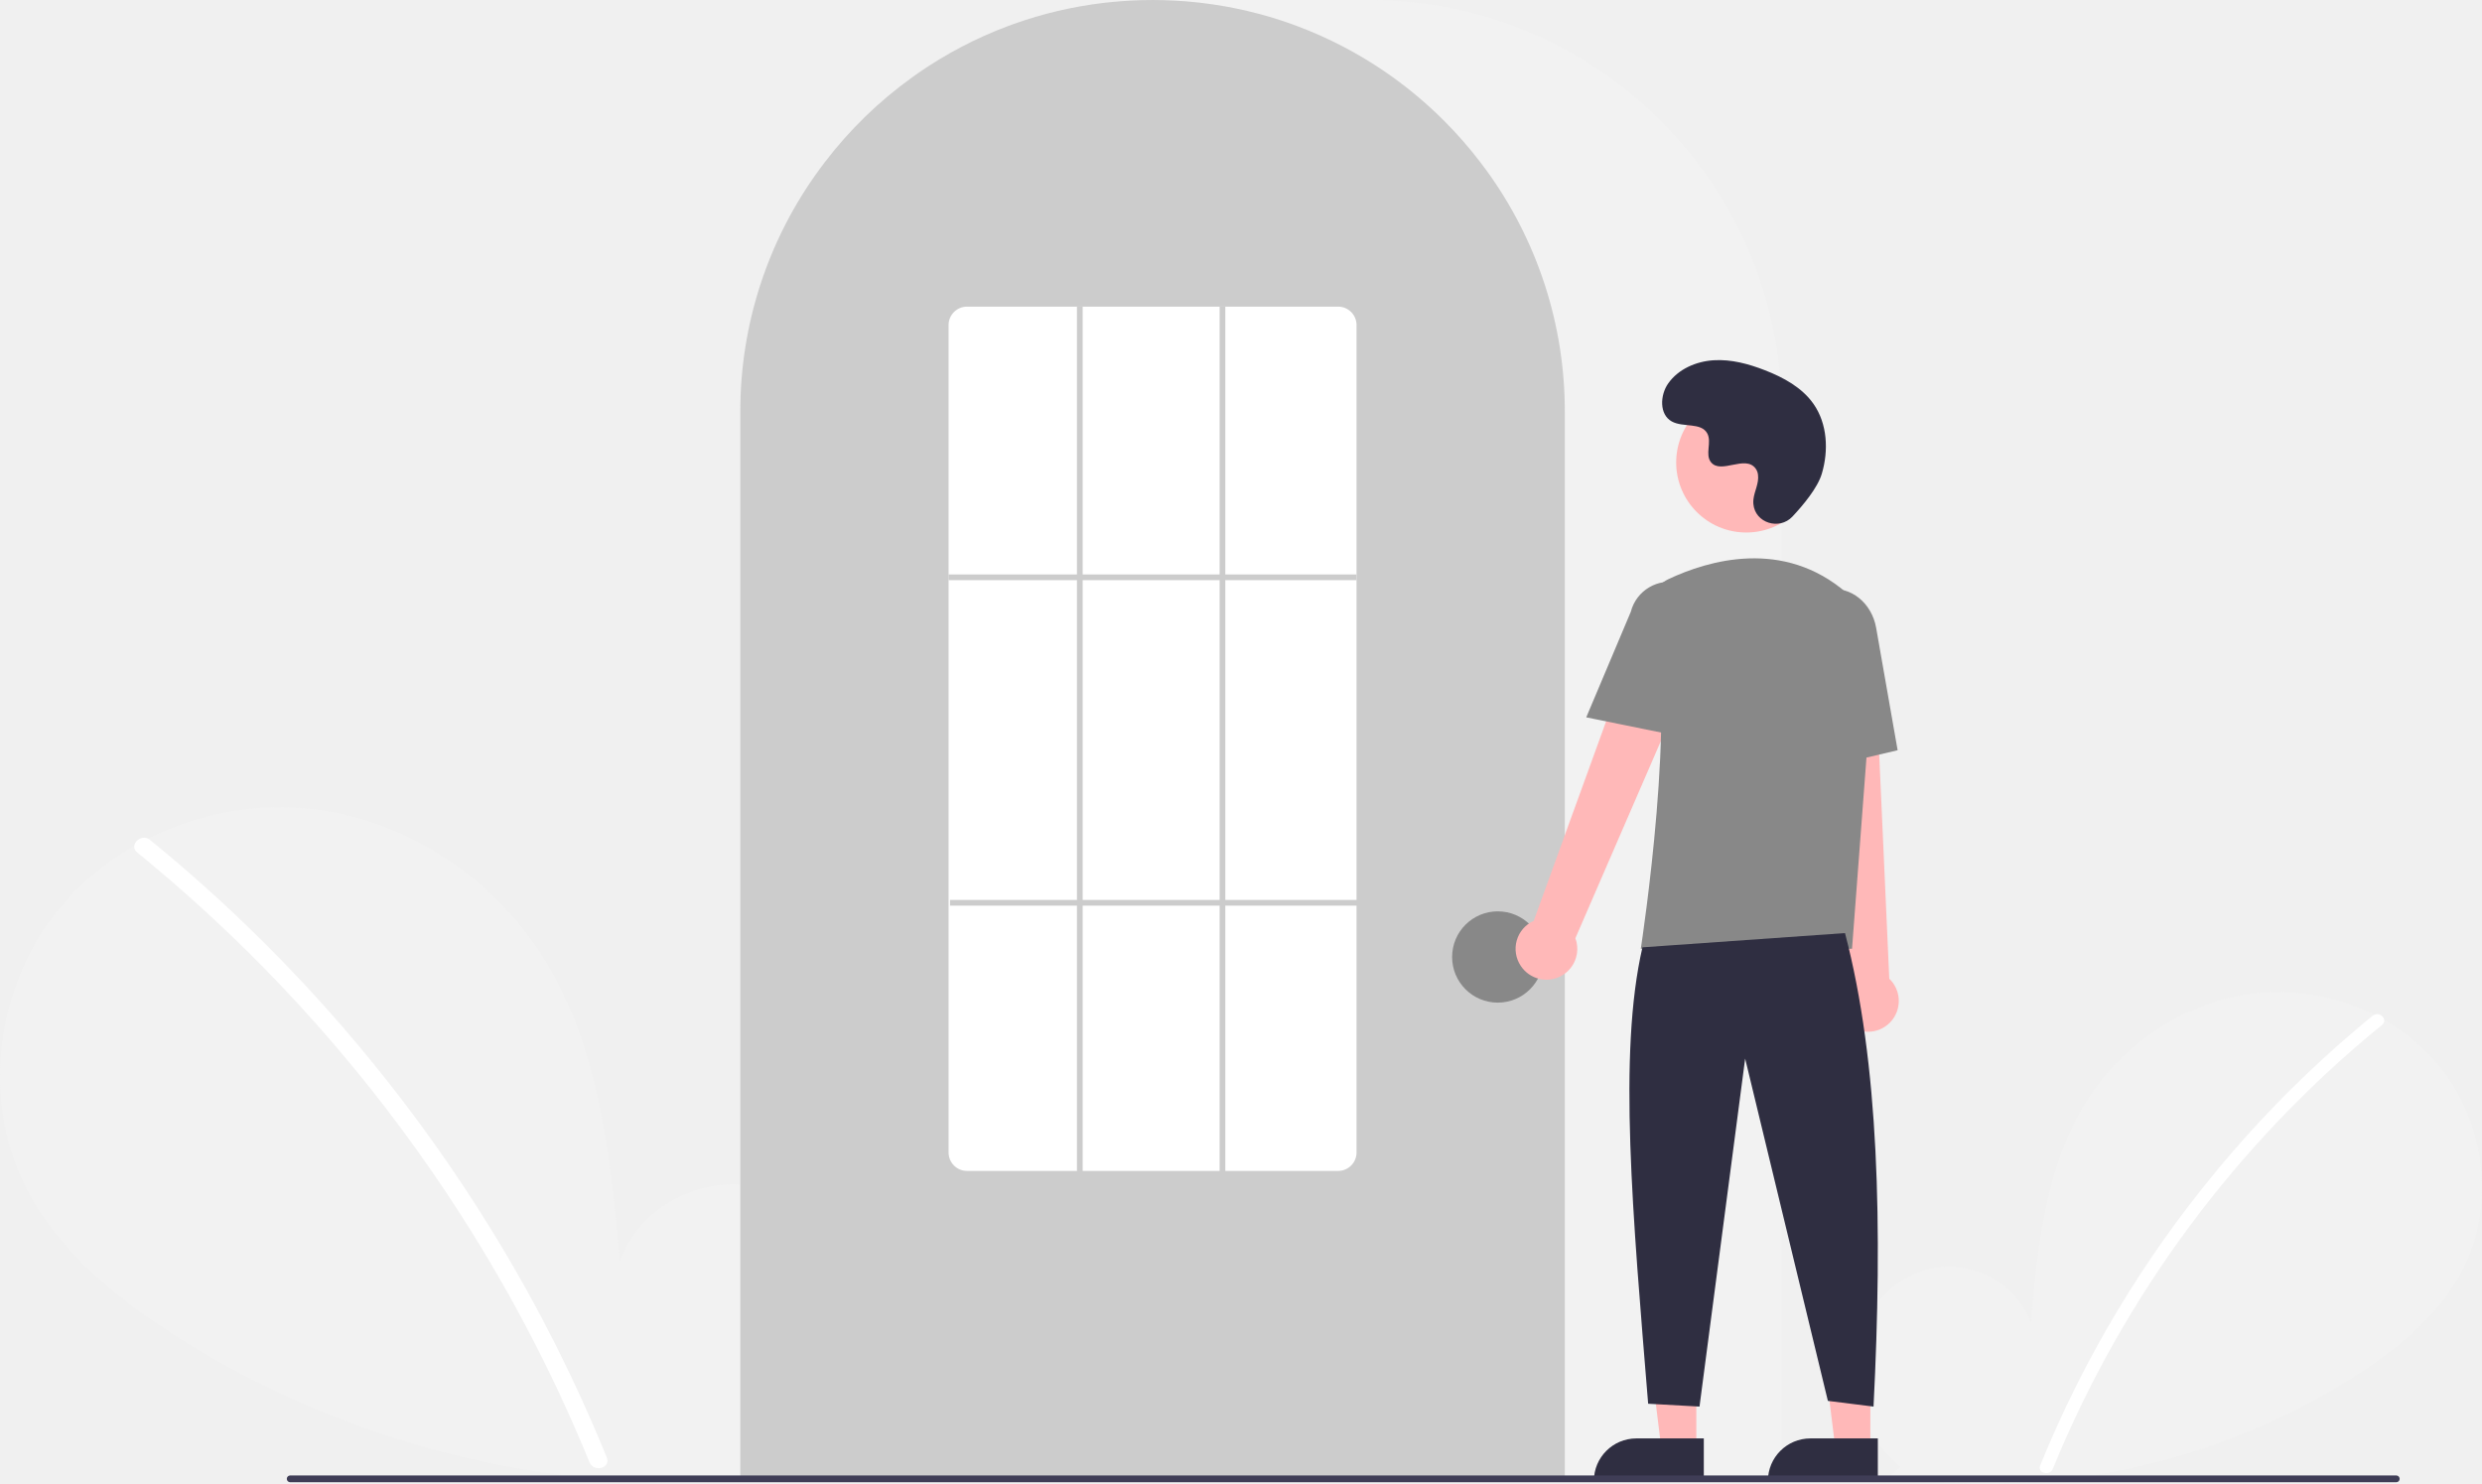
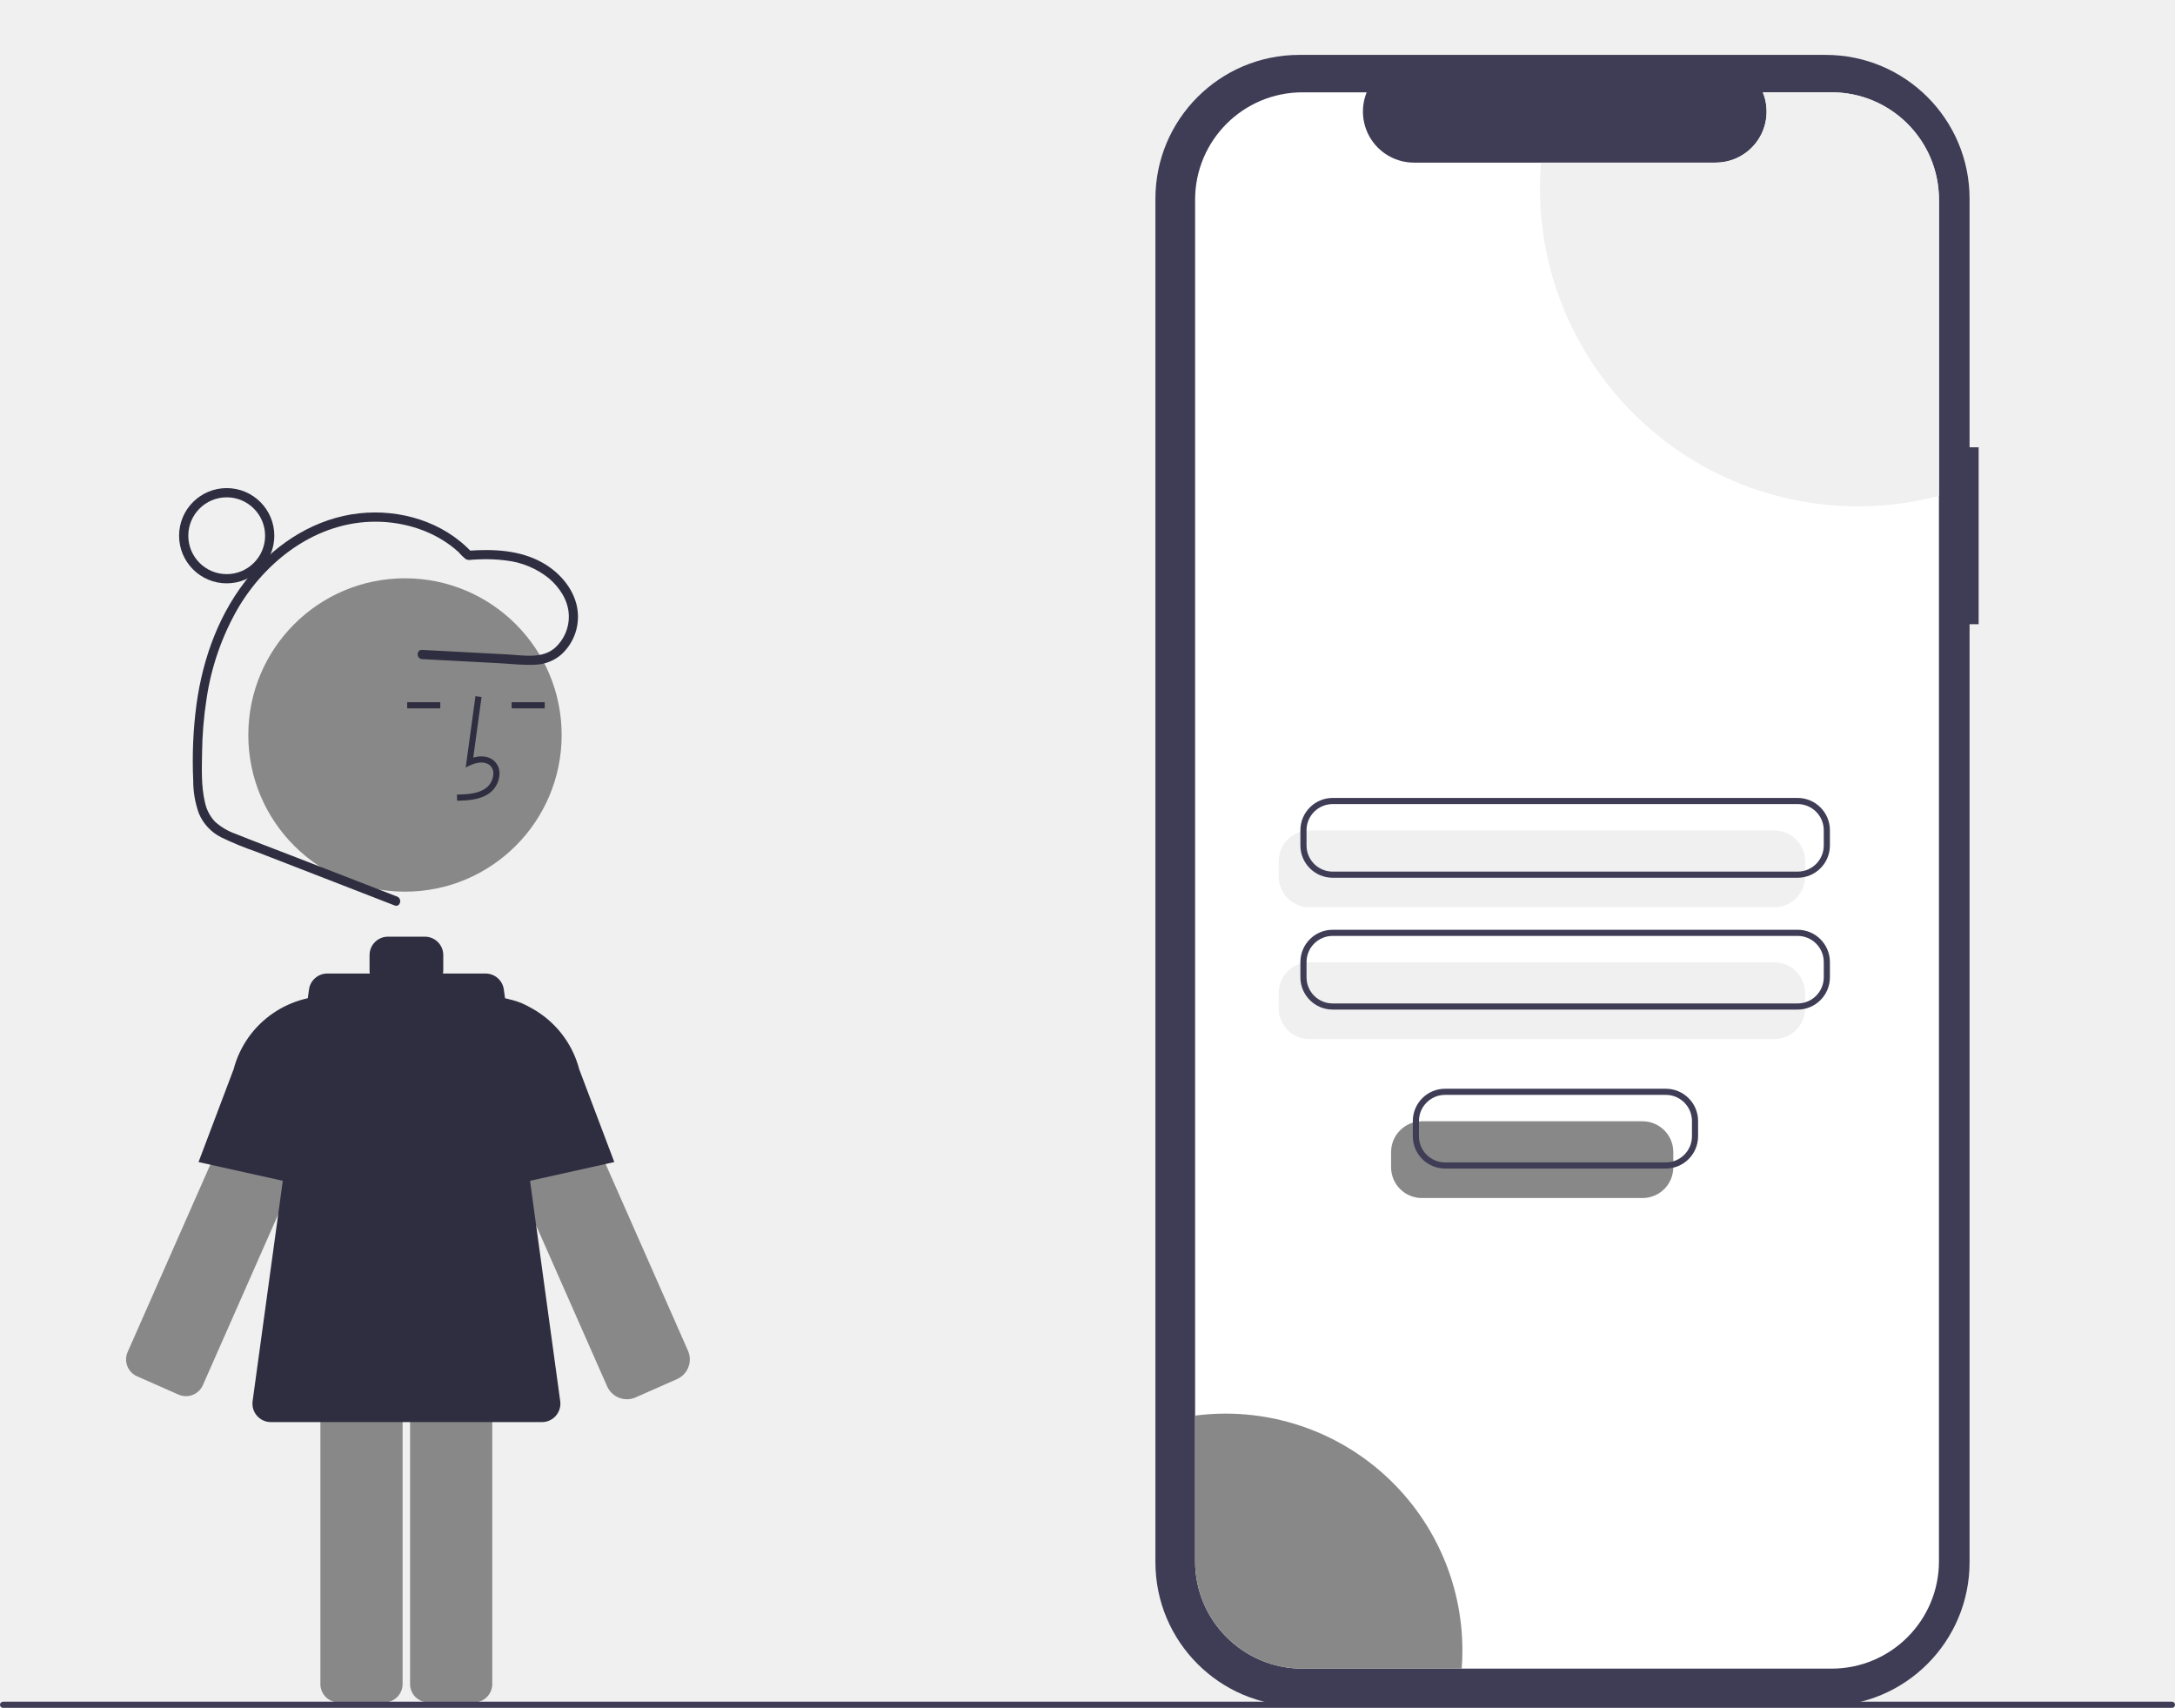
- <svg xmlns="http://www.w3.org/2000/svg" data-name="Layer 1" width="870" height="520.139" viewBox="0 0 870 520.139">
-   <path d="M831.092,704.187c-11.138-9.412-17.904-24.28-16.13-38.754s12.764-27.78,27.018-30.854,30.504,5.435,34.834,19.359c2.383-26.846,5.129-54.818,19.402-77.68,12.924-20.701,35.309-35.514,59.569-38.164s49.803,7.359,64.933,26.507,18.835,46.985,8.238,68.969c-7.806,16.195-22.188,28.247-37.257,38.052a240.452,240.452,0,0,1-164.454,35.977Z" transform="translate(-165 -189.9307)" fill="#f2f2f2" />
-   <path d="M996.728,546.01a393.414,393.414,0,0,0-54.826,54.442,394.561,394.561,0,0,0-61.752,103.194c-1.112,2.725,3.313,3.911,4.412,1.216A392.342,392.342,0,0,1,999.963,549.245c2.284-1.86-.97-5.08-3.236-3.236Z" transform="translate(-165 -189.9307)" fill="#fff" />
-   <path d="M445.067,701.63c15.299-12.927,24.591-33.348,22.154-53.228s-17.531-38.156-37.11-42.377-41.897,7.464-47.844,26.59c-3.273-36.873-7.044-75.292-26.648-106.693-17.751-28.433-48.497-48.778-81.818-52.418s-68.404,10.107-89.185,36.407-25.869,64.535-11.315,94.729c10.722,22.243,30.475,38.797,51.172,52.264,66.03,42.965,147.939,60.884,225.877,49.415" transform="translate(-165 -189.9307)" fill="#f2f2f2" />
-   <path d="M217.567,484.373a540.355,540.355,0,0,1,75.304,74.777A548.076,548.076,0,0,1,352.257,647.04a545.835,545.835,0,0,1,25.43,53.846c1.527,3.743-4.55,5.372-6.06,1.671a536.36,536.36,0,0,0-49.009-92.727A539.734,539.734,0,0,0,256.889,528.632a538.441,538.441,0,0,0-43.766-39.815c-3.138-2.555,1.332-6.978,4.444-4.444Z" transform="translate(-165 -189.9307)" fill="#fff" />
-   <path d="M789.5,708.931h-365v-374.5c0-79.678,64.822-144.5,144.5-144.5h76c79.677,0,144.5,64.822,144.5,144.5Z" transform="translate(-165 -189.9307)" fill="#f2f2f2" />
-   <path d="M713.5,708.931h-289v-374.5a143.382,143.382,0,0,1,27.596-84.944c.664-.905,1.326-1.798,2.009-2.681a144.466,144.466,0,0,1,30.754-29.851c.66-.48,1.322-.952,1.994-1.423a144.16,144.16,0,0,1,31.472-16.459c.661-.25,1.334-.501,2.007-.742a144.02,144.02,0,0,1,31.108-7.336c.658-.09,1.333-.16,2.008-.23a146.288,146.288,0,0,1,31.105,0c.673.07,1.349.141,2.014.231a143.995,143.995,0,0,1,31.1,7.335c.673.241,1.346.492,2.009.743a143.799,143.799,0,0,1,31.106,16.216c.672.461,1.344.933,2.006,1.405a145.987,145.987,0,0,1,18.384,15.564,144.305,144.305,0,0,1,12.724,14.551c.681.88,1.343,1.773,2.005,2.677A143.382,143.382,0,0,1,713.5,334.431Z" transform="translate(-165 -189.9307)" fill="#ccc" />
-   <circle cx="525" cy="335.5" r="16" fill="#888888" />
-   <polygon points="594.599 507.783 582.339 507.783 576.506 460.495 594.601 460.496 594.599 507.783" fill="#ffb8b8" />
-   <path d="M573.582,504.28h23.644a0,0,0,0,1,0,0v14.887a0,0,0,0,1,0,0H558.695a0,0,0,0,1,0,0v0a14.887,14.887,0,0,1,14.887-14.887Z" fill="#2f2e41" />
-   <polygon points="655.599 507.783 643.339 507.783 637.506 460.495 655.601 460.496 655.599 507.783" fill="#ffb8b8" />
-   <path d="M634.582,504.28h23.644a0,0,0,0,1,0,0v14.887a0,0,0,0,1,0,0H619.695a0,0,0,0,1,0,0v0a14.887,14.887,0,0,1,14.887-14.887Z" fill="#2f2e41" />
-   <path d="M698.098,528.6a10.743,10.743,0,0,1,4.511-15.843l41.676-114.867L764.791,409.082,717.206,518.853a10.801,10.801,0,0,1-19.109,9.748Z" transform="translate(-165 -189.9307)" fill="#ffb8b8" />
-   <path d="M814.336,550.184a10.743,10.743,0,0,1-2.893-16.217L798.533,412.458l23.338,1.066L827.236,533.045a10.801,10.801,0,0,1-12.9,17.139Z" transform="translate(-165 -189.9307)" fill="#ffb8b8" />
-   <circle cx="612.106" cy="162.123" r="24.561" fill="#ffb8b8" />
-   <path d="M814.18,522.549H740.133l.089-.576c.133-.861,13.197-86.439,3.562-114.436a11.813,11.813,0,0,1,6.069-14.584h0c13.772-6.485,40.208-14.471,62.52,4.909a28.234,28.234,0,0,1,9.459,23.396Z" transform="translate(-165 -189.9307)" fill="#888888" />
-   <path d="M754.354,448.181,721.018,441.418l15.626-37.03a13.997,13.997,0,0,1,27.106,6.998Z" transform="translate(-165 -189.9307)" fill="#888888" />
-   <path d="M797.05,460.739l-2.004-45.941c-1.52-8.636,3.424-16.8,11.027-18.135,7.605-1.33,15.032,4.66,16.558,13.36l7.533,42.928Z" transform="translate(-165 -189.9307)" fill="#888888" />
-   <path d="M811.716,517.049c11.915,45.377,13.214,103.069,10,166l-16-2-29-120-16,122-18-1c-5.377-66.03-10.613-122.715-2-160Z" transform="translate(-165 -189.9307)" fill="#2f2e41" />
-   <path d="M793.289,371.035c-4.582,4.881-13.091,2.261-13.688-4.407a8.055,8.055,0,0,1,.01-1.556c.308-2.954,2.015-5.635,1.606-8.754a4.59,4.59,0,0,0-.84-2.149c-3.651-4.889-12.222,2.187-15.668-2.239-2.113-2.714.371-6.987-1.251-10.021-2.14-4.004-8.479-2.029-12.454-4.221-4.423-2.439-4.158-9.225-1.247-13.353,3.551-5.034,9.776-7.72,15.923-8.107s12.253,1.275,17.992,3.511c6.521,2.541,12.988,6.054,17.001,11.788,4.88,6.973,5.35,16.348,2.909,24.502C802.098,360.99,797.031,367.049,793.289,371.035Z" transform="translate(-165 -189.9307)" fill="#2f2e41" />
-   <path d="M1004.982,709.574h-738.294a1.191,1.191,0,0,1,0-2.381h738.294a1.191,1.191,0,0,1,0,2.381Z" transform="translate(-165 -189.9307)" fill="#3f3d56" />
-   <path d="M634,600.431H504a6.465,6.465,0,0,1-6.5-6.415V303.846a6.465,6.465,0,0,1,6.5-6.415H634a6.465,6.465,0,0,1,6.5,6.415V594.015A6.465,6.465,0,0,1,634,600.431Z" transform="translate(-165 -189.9307)" fill="#fff" />
-   <rect x="332.5" y="201.39" width="143" height="2" fill="#ccc" />
-   <rect x="333" y="315.5" width="143" height="2" fill="#ccc" />
-   <rect x="377.5" y="107.5" width="2" height="304" fill="#ccc" />
-   <rect x="427.5" y="107.5" width="2" height="304" fill="#ccc" />
+ <svg xmlns="http://www.w3.org/2000/svg" data-name="Layer 1" width="708" height="555.867" viewBox="0 0 708 555.867">
+   <path id="b10fb2cf-c586-4c5f-9fbf-e678f5ffa3db-362" data-name="Path 133" d="M890.465,679.515a211.722,211.722,0,0,1-46.196,37.27c-.392.241-.79.467-1.189.7l-27.639-24.463c.29-.27.612-.572.958-.905C836.992,672.563,939.229,535.838,946.042,502.544,945.572,505.317,952.189,614.094,890.465,679.515Z" transform="translate(-246 -172.0663)" fill="#f0f0f0" />
+   <path id="a32c10c7-75df-4179-a648-6a8d2a687209-363" data-name="Path 134" d="M849.602,721.505c-.523.125-1.054.241-1.588.348l-20.735-18.353c.405-.141.879-.309,1.42-.496,8.897-3.15,35.394-12.66,61.764-23.492,28.334-11.644,56.533-24.8,62.598-33.227C951.76,648.244,911.686,707.622,849.602,721.505Z" transform="translate(-246 -172.0663)" fill="#f0f0f0" />
+   <path d="M890.082,317.646h-2.953V236.753a46.819,46.819,0,0,0-46.819-46.819H668.926a46.819,46.819,0,0,0-46.819,46.819v443.789a46.819,46.819,0,0,0,46.819,46.819H840.31a46.819,46.819,0,0,0,46.819-46.819V375.228h2.953Z" transform="translate(-246 -172.0663)" fill="#3f3d56" />
+   <path d="M877.163,237.074V680.217a34.957,34.957,0,0,1-34.969,34.957H669.984a34.954,34.954,0,0,1-34.957-34.957V237.074a34.954,34.954,0,0,1,34.957-34.957h20.898a16.619,16.619,0,0,0,15.383,22.88h98.181a16.601,16.601,0,0,0,15.384-22.88H842.193A34.957,34.957,0,0,1,877.163,237.074Z" transform="translate(-246 -172.0663)" fill="#fff" />
+   <path d="M823.595,467.355H672.228a10.011,10.011,0,0,1-10-10v-4.978a10.011,10.011,0,0,1,10-10h151.367a10.011,10.011,0,0,1,10,10v4.978A10.011,10.011,0,0,1,823.595,467.355Z" transform="translate(-246 -172.0663)" fill="#f0f0f0" />
+   <path d="M823.595,510.262H672.228a10.011,10.011,0,0,1-10-10v-4.978a10.011,10.011,0,0,1,10-10h151.367a10.011,10.011,0,0,1,10,10v4.978A10.011,10.011,0,0,1,823.595,510.262Z" transform="translate(-246 -172.0663)" fill="#f0f0f0" />
+   <path d="M831.166,457.759H679.8a10.512,10.512,0,0,1-10.5-10.5v-4.978a10.512,10.512,0,0,1,10.5-10.5h151.367a10.512,10.512,0,0,1,10.5,10.5v4.978A10.512,10.512,0,0,1,831.166,457.759Zm-151.367-23.978a8.51,8.51,0,0,0-8.5,8.5v4.978a8.51,8.51,0,0,0,8.5,8.5h151.367a8.51,8.51,0,0,0,8.5-8.5v-4.978a8.51,8.51,0,0,0-8.5-8.5Z" transform="translate(-246 -172.0663)" fill="#3f3d56" />
+   <path d="M831.166,500.666H679.8a10.512,10.512,0,0,1-10.5-10.5V485.189a10.512,10.512,0,0,1,10.5-10.5h151.367a10.512,10.512,0,0,1,10.5,10.5v4.978A10.512,10.512,0,0,1,831.166,500.666ZM679.8,476.689a8.51,8.51,0,0,0-8.5,8.5v4.978a8.51,8.51,0,0,0,8.5,8.5h151.367a8.51,8.51,0,0,0,8.5-8.5V485.189a8.51,8.51,0,0,0-8.5-8.5Z" transform="translate(-246 -172.0663)" fill="#3f3d56" />
+   <path d="M877.163,237.074V333.464A103.539,103.539,0,0,1,747.28,233.389q0-4.24.341-8.392h56.826a16.601,16.601,0,0,0,15.384-22.88H842.193A34.957,34.957,0,0,1,877.163,237.074Z" transform="translate(-246 -172.0663)" fill="#f0f0f0" />
+   <path d="M722.041,709.154c0,2.032-.076,4.038-.24,6.02H669.984a34.954,34.954,0,0,1-34.957-34.957v-47.4a77.073,77.073,0,0,1,87.013,76.337Z" transform="translate(-246 -172.0663)" fill="#888888" />
+   <path d="M304.121,625.985a6.007,6.007,0,0,0,7.911-3.067l46.679-105.794a13.379,13.379,0,0,0-17.077-17.876h-0a13.199,13.199,0,0,0-6.75,5.78,13.649,13.649,0,0,0-.654,1.293l-46.679,105.794a6,6,0,0,0,3.067,7.912Z" transform="translate(-246 -172.0663)" fill="#888888" />
+   <path d="M356.795,560.557l-46.172-10.261,11.428-30.232a31.95,31.95,0,0,1,34.299-23.628l.445.049Z" transform="translate(-246 -172.0663)" fill="#2f2e41" />
+   <path d="M450.055,627.498a7.028,7.028,0,0,1-6.412-4.177L396.964,517.527a14.381,14.381,0,0,1,25.609-12.997v-0a14.618,14.618,0,0,1,.703,1.388l46.679,105.794a7,7,0,0,1-3.579,9.23l-13.961,6.16-.007-.016A6.944,6.944,0,0,1,450.055,627.498Z" transform="translate(-246 -172.0663)" fill="#888888" />
+   <path d="M385.485,591.169a6.007,6.007,0,0,0-6,6V720.183a6.007,6.007,0,0,0,6,6H400.245a6.007,6.007,0,0,0,6-6V597.169a6.007,6.007,0,0,0-6-6Z" transform="translate(-246 -172.0663)" fill="#888888" />
+   <path d="M356.293,591.169a6.007,6.007,0,0,0-6,6V720.183a6.007,6.007,0,0,0,6,6h14.76a6.007,6.007,0,0,0,6-6V597.169a6.007,6.007,0,0,0-6-6Z" transform="translate(-246 -172.0663)" fill="#888888" />
+   <circle cx="131.828" cy="239.224" r="51" fill="#888888" />
+   <path d="M394.8,432.699c3.306-.092,7.42-.207,10.59-2.522a8.133,8.133,0,0,0,3.2-6.073,5.471,5.471,0,0,0-1.86-4.493c-1.656-1.399-4.073-1.727-6.678-.961l2.699-19.726-1.981-.271L397.596,421.843l1.655-.759c1.918-.88,4.552-1.328,6.188.055a3.515,3.515,0,0,1,1.153,2.896,6.147,6.147,0,0,1-2.381,4.528c-2.467,1.802-5.746,2.034-9.466,2.138Z" transform="translate(-246 -172.0663)" fill="#2f2e41" />
+   <rect x="166.55" y="228.559" width="10.772" height="2" fill="#2f2e41" />
+   <rect x="132.55" y="228.559" width="10.772" height="2" fill="#2f2e41" />
+   <path d="M428.362,628.119l-18.356-134a6,6,0,0,0-5.945-5.186H390.205a6.025,6.025,0,0,0,.09-1v-5a6,6,0,0,0-6-6h-12a6,6,0,0,0-6,6v5a6.025,6.025,0,0,0,.09,1H352.53a6,6,0,0,0-5.945,5.186l-18.356,134a6,6,0,0,0,5.944,6.814h88.244A6,6,0,0,0,428.362,628.119Z" transform="translate(-246 -172.0663)" fill="#2f2e41" />
+   <path d="M399.795,560.557V496.486l.445-.049a31.961,31.961,0,0,1,34.315,23.68l11.411,30.18Z" transform="translate(-246 -172.0663)" fill="#2f2e41" />
+   <path d="M375.26,463.882l-35.275-13.692c-5.768-2.239-11.569-4.41-17.307-6.726a19.726,19.726,0,0,1-6.662-3.926,13.09,13.09,0,0,1-3.321-6.427c-1.223-5.171-1.002-10.825-.915-16.102a122.699,122.699,0,0,1,1.422-17.241,83.286,83.286,0,0,1,10.65-30.38c9.893-16.232,26.937-28.444,46.543-27.469,9.077.451,18.206,3.708,24.949,9.914a15.751,15.751,0,0,0,2.355,2.282,3.268,3.268,0,0,0,1.876.126q1.234-.079,2.471-.121a51.043,51.043,0,0,1,8.566.359,27.121,27.121,0,0,1,14.13,5.867c3.37,2.899,6.112,6.992,6.395,11.54a13.66,13.66,0,0,1-4.614,11.151c-4.209,3.547-10.213,2.3-15.261,2.033l-18.494-.98-9.37-.496c-1.929-.102-1.924,2.898,0,3l24.905,1.319c4.002.212,8.127.732,12.132.492a13.574,13.574,0,0,0,8.333-3.352,16.628,16.628,0,0,0,5.037-15.601c-1.284-6.138-5.852-11.215-11.207-14.235-7.286-4.11-15.988-4.504-24.141-3.896l1.061.439c-9.222-9.898-23.349-14.077-36.61-12.615-14.002,1.544-26.456,9.356-35.404,20.038-9.976,11.909-15.413,26.76-17.527,42.03a139.839,139.839,0,0,0-1.082,24.88,31.35,31.35,0,0,0,1.852,10.751,15.39,15.39,0,0,0,7.225,7.746,103.398,103.398,0,0,0,11.468,4.711L342.436,454.344l25.528,9.909,6.498,2.522c1.801.699,2.581-2.201.798-2.893Z" transform="translate(-246 -172.0663)" fill="#2f2e41" />
+   <path d="M319.795,361.934a15.5,15.5,0,1,1,15.5-15.5A15.517,15.517,0,0,1,319.795,361.934Zm0-28a12.5,12.5,0,1,0,12.5,12.5A12.514,12.514,0,0,0,319.795,333.934Z" transform="translate(-246 -172.0663)" fill="#2f2e41" />
+   <rect x="528.177" y="440.815" width="42.237" height="42.237" transform="translate(147.6141 -410.7547) rotate(37.40978)" fill="#f0f0f0" />
+   <path d="M389.295,228.934a33.949,33.949,0,0,1,27.277,13.702l19.59-25.614-58.779-44.956-44.956,58.779,25.333,19.376A34.003,34.003,0,0,1,389.295,228.934Z" transform="translate(-246 -172.0663)" fill="#f0f0f0" />
+   <path d="M953,727.934H247a1,1,0,0,1,0-2H953a1,1,0,0,1,0,2Z" transform="translate(-246 -172.0663)" fill="#3f3d56" />
+   <path d="M780.687,562.003H708.825a10.011,10.011,0,0,1-10-10v-4.978a10.011,10.011,0,0,1,10-10h71.862a10.011,10.011,0,0,1,10,10v4.978A10.011,10.011,0,0,1,780.687,562.003Z" transform="translate(-246 -172.0663)" fill="#888888" />
+   <path d="M788.259,552.407H716.397a10.512,10.512,0,0,1-10.5-10.5v-4.978a10.512,10.512,0,0,1,10.5-10.5h71.862a10.512,10.512,0,0,1,10.5,10.5v4.978A10.512,10.512,0,0,1,788.259,552.407Zm-71.862-23.978a8.51,8.51,0,0,0-8.5,8.5v4.978a8.51,8.51,0,0,0,8.5,8.5h71.862a8.51,8.51,0,0,0,8.5-8.5v-4.978a8.51,8.51,0,0,0-8.5-8.5Z" transform="translate(-246 -172.0663)" fill="#3f3d56" />
</svg>
